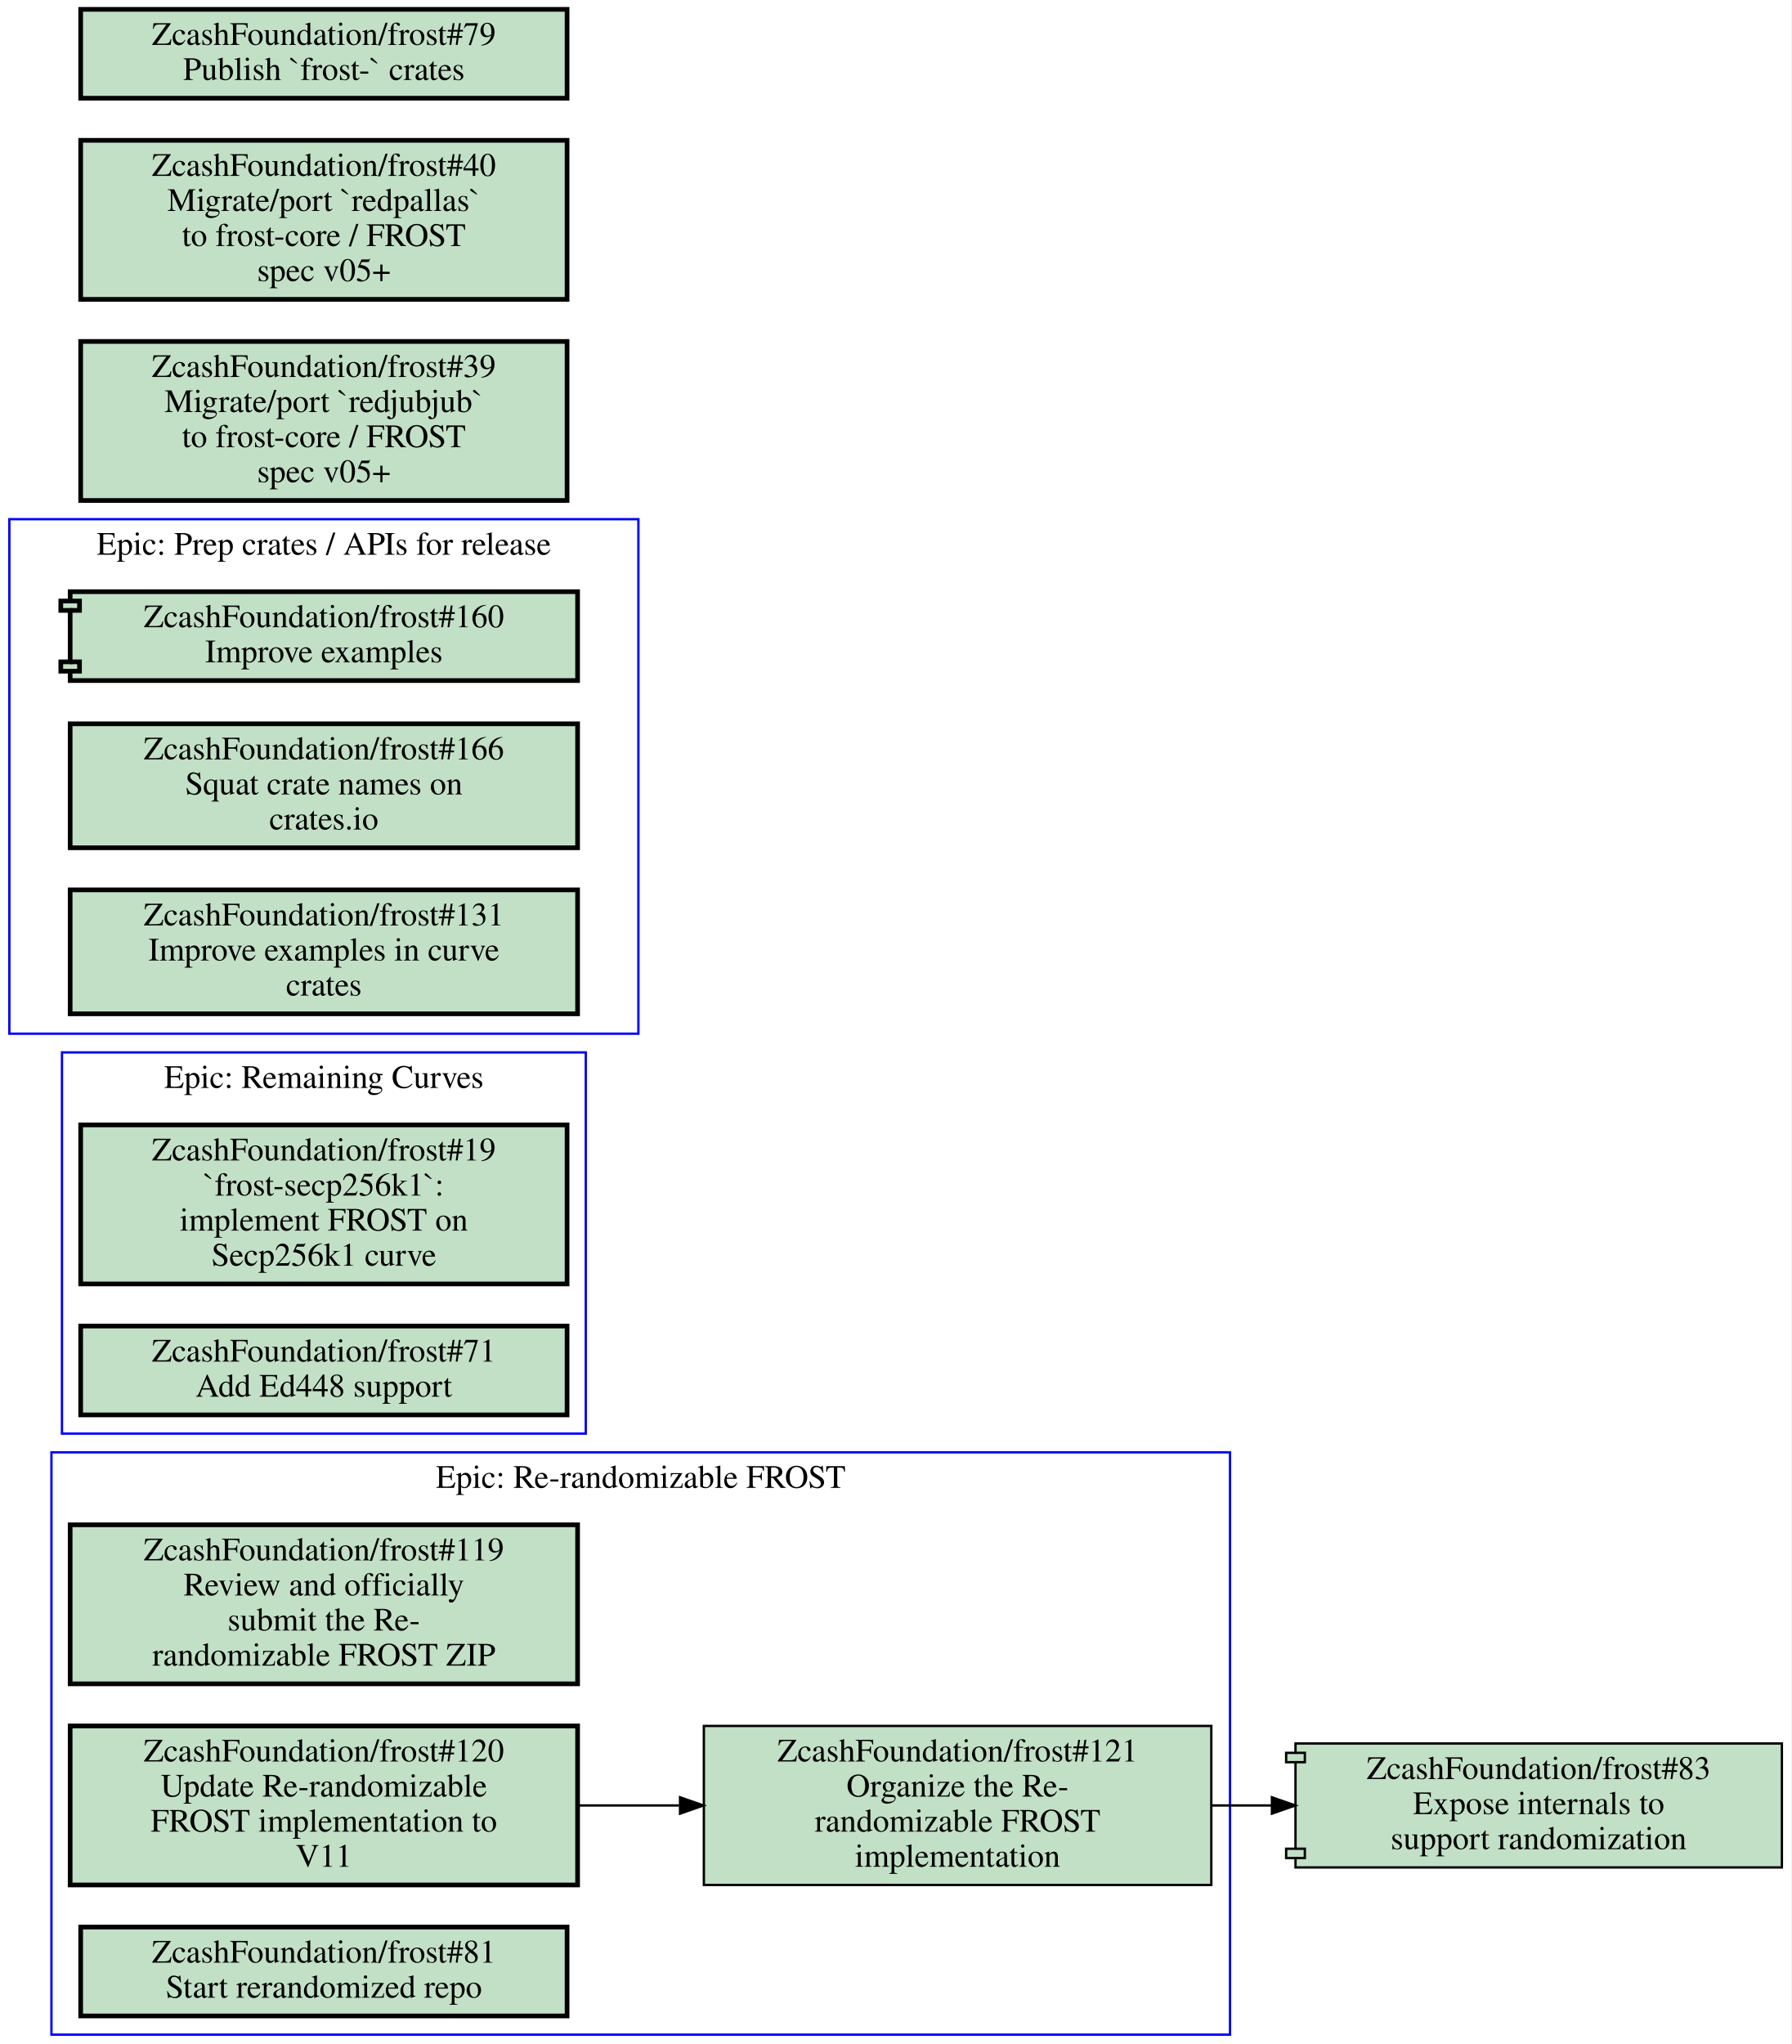
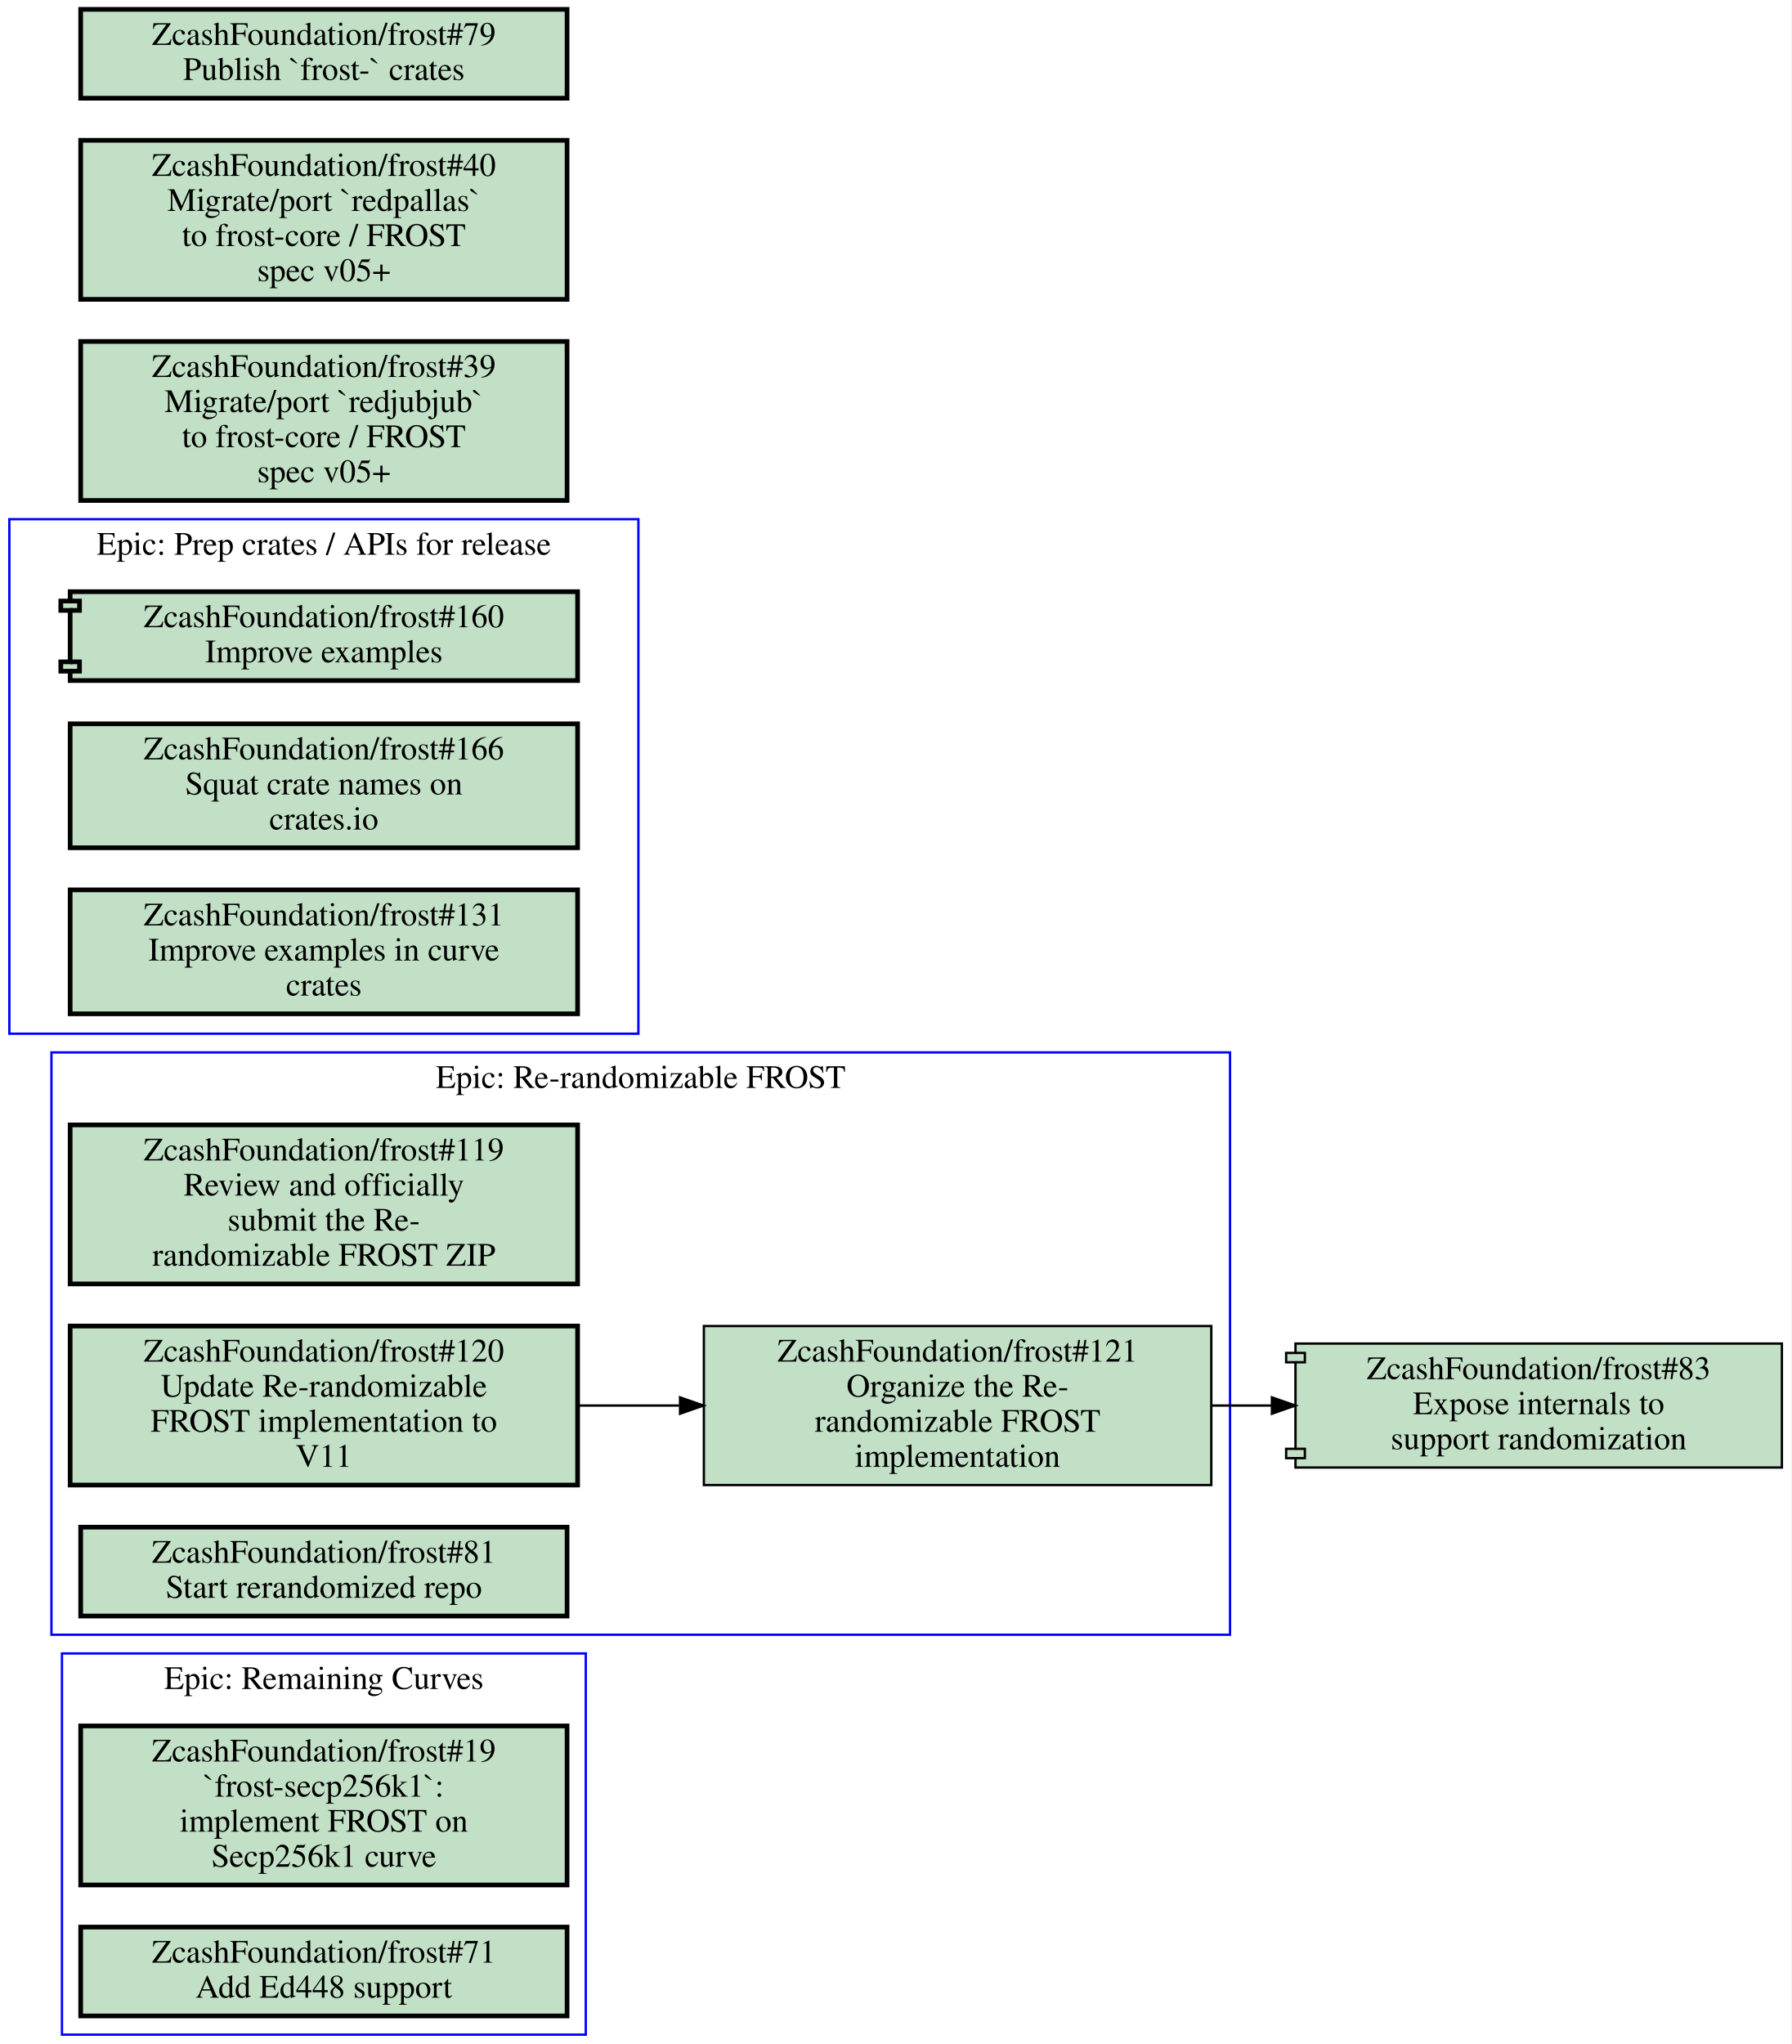
<svg xmlns="http://www.w3.org/2000/svg" xmlns:xlink="http://www.w3.org/1999/xlink" width="766pt" height="874pt" viewBox="0.00 0.00 766.00 874.00">
  <g id="graph0" class="graph" transform="scale(1 1) rotate(0) translate(4 870)">
    <polygon fill="#ffffff" stroke="transparent" points="-4,4 -4,-870 762,-870 762,4 -4,4" />
    <g id="clust1" class="cluster">
-       <polygon fill="none" stroke="#0000ff" points="22.5,-257 22.5,-420 246.5,-420 246.5,-257 22.5,-257" />
-       <text text-anchor="middle" x="134.5" y="-404.8" font-family="Times,serif" font-size="14.00" fill="#000000">Epic: Remaining Curves</text>
+       <polygon fill="none" stroke="#0000ff" points="18,-171 18,-420 522,-420 522,-171 18,-171" />
+       <text text-anchor="middle" x="270" y="-404.8" font-family="Times,serif" font-size="14.00" fill="#000000">Epic: Re-randomizable FROST</text>
    </g>
    <g id="clust2" class="cluster">
-       <polygon fill="none" stroke="#0000ff" points="18,0 18,-249 522,-249 522,0 18,0" />
-       <text text-anchor="middle" x="270" y="-233.8" font-family="Times,serif" font-size="14.00" fill="#000000">Epic: Re-randomizable FROST</text>
+       <polygon fill="none" stroke="#0000ff" points="22.5,0 22.5,-163 246.5,-163 246.5,0 22.5,0" />
+       <text text-anchor="middle" x="134.5" y="-147.8" font-family="Times,serif" font-size="14.00" fill="#000000">Epic: Remaining Curves</text>
    </g>
    <g id="clust3" class="cluster">
      <polygon fill="none" stroke="#0000ff" points="0,-428 0,-648 269,-648 269,-428 0,-428" />
      <text text-anchor="middle" x="134.5" y="-632.8" font-family="Times,serif" font-size="14.00" fill="#000000">Epic: Prep crates / APIs for release</text>
    </g>
    <g id="node1" class="node open">
      <g id="a_node1">
-         <a xlink:href="https://github.com/ZcashFoundation/frost/issues/19" xlink:title="ZcashFoundation/frost#19&#10;`frost-secp256k1`:&#10;implement FROST on&#10;Secp256k1 curve" target="_blank">
-           <polygon fill="#c2e0c6" stroke="#000000" stroke-width="2" points="238.5,-389 30.5,-389 30.5,-321 238.5,-321 238.5,-389" />
-           <text text-anchor="middle" x="134.5" y="-373.8" font-family="Times,serif" font-size="14.00" fill="#000000">ZcashFoundation/frost#19</text>
-           <text text-anchor="middle" x="134.5" y="-358.8" font-family="Times,serif" font-size="14.00" fill="#000000">`frost-secp256k1`:</text>
-           <text text-anchor="middle" x="134.5" y="-343.8" font-family="Times,serif" font-size="14.00" fill="#000000">implement FROST on</text>
-           <text text-anchor="middle" x="134.5" y="-328.8" font-family="Times,serif" font-size="14.00" fill="#000000">Secp256k1 curve</text>
+         <a xlink:href="https://github.com/ZcashFoundation/frost/issues/119" xlink:title="ZcashFoundation/frost#119&#10;Review and officially&#10;submit the Re-&#10;randomizable FROST ZIP" target="_blank">
+           <polygon fill="#c2e0c6" stroke="#000000" stroke-width="2" points="243,-389 26,-389 26,-321 243,-321 243,-389" />
+           <text text-anchor="middle" x="134.5" y="-373.8" font-family="Times,serif" font-size="14.00" fill="#000000">ZcashFoundation/frost#119</text>
+           <text text-anchor="middle" x="134.5" y="-358.8" font-family="Times,serif" font-size="14.00" fill="#000000">Review and officially</text>
+           <text text-anchor="middle" x="134.5" y="-343.8" font-family="Times,serif" font-size="14.00" fill="#000000">submit the Re-</text>
+           <text text-anchor="middle" x="134.5" y="-328.8" font-family="Times,serif" font-size="14.00" fill="#000000">randomizable FROST ZIP</text>
        </a>
      </g>
    </g>
    <g id="node2" class="node open">
      <g id="a_node2">
-         <a xlink:href="https://github.com/ZcashFoundation/frost/issues/71" xlink:title="ZcashFoundation/frost#71&#10;Add Ed448 support" target="_blank">
-           <polygon fill="#c2e0c6" stroke="#000000" stroke-width="2" points="238.5,-303 30.5,-303 30.5,-265 238.5,-265 238.5,-303" />
-           <text text-anchor="middle" x="134.5" y="-287.8" font-family="Times,serif" font-size="14.00" fill="#000000">ZcashFoundation/frost#71</text>
-           <text text-anchor="middle" x="134.5" y="-272.8" font-family="Times,serif" font-size="14.00" fill="#000000">Add Ed448 support</text>
+         <a xlink:href="https://github.com/ZcashFoundation/frost/issues/120" xlink:title="ZcashFoundation/frost#120&#10;Update Re-randomizable&#10;FROST implementation to&#10;V11" target="_blank">
+           <polygon fill="#c2e0c6" stroke="#000000" stroke-width="2" points="243,-303 26,-303 26,-235 243,-235 243,-303" />
+           <text text-anchor="middle" x="134.5" y="-287.8" font-family="Times,serif" font-size="14.00" fill="#000000">ZcashFoundation/frost#120</text>
+           <text text-anchor="middle" x="134.5" y="-272.8" font-family="Times,serif" font-size="14.00" fill="#000000">Update Re-randomizable</text>
+           <text text-anchor="middle" x="134.5" y="-257.8" font-family="Times,serif" font-size="14.00" fill="#000000">FROST implementation to</text>
+           <text text-anchor="middle" x="134.5" y="-242.8" font-family="Times,serif" font-size="14.00" fill="#000000">V11</text>
        </a>
      </g>
    </g>
    <g id="node3" class="node open">
      <g id="a_node3">
-         <a xlink:href="https://github.com/ZcashFoundation/frost/issues/119" xlink:title="ZcashFoundation/frost#119&#10;Review and officially&#10;submit the Re-&#10;randomizable FROST ZIP" target="_blank">
-           <polygon fill="#c2e0c6" stroke="#000000" stroke-width="2" points="243,-218 26,-218 26,-150 243,-150 243,-218" />
-           <text text-anchor="middle" x="134.5" y="-202.8" font-family="Times,serif" font-size="14.00" fill="#000000">ZcashFoundation/frost#119</text>
-           <text text-anchor="middle" x="134.5" y="-187.8" font-family="Times,serif" font-size="14.00" fill="#000000">Review and officially</text>
-           <text text-anchor="middle" x="134.5" y="-172.8" font-family="Times,serif" font-size="14.00" fill="#000000">submit the Re-</text>
-           <text text-anchor="middle" x="134.5" y="-157.8" font-family="Times,serif" font-size="14.00" fill="#000000">randomizable FROST ZIP</text>
+         <a xlink:href="https://github.com/ZcashFoundation/frost/issues/121" xlink:title="ZcashFoundation/frost#121&#10;Organize the Re-&#10;randomizable FROST&#10;implementation" target="_blank">
+           <polygon fill="#c2e0c6" stroke="#000000" points="514,-303 297,-303 297,-235 514,-235 514,-303" />
+           <text text-anchor="middle" x="405.5" y="-287.8" font-family="Times,serif" font-size="14.00" fill="#000000">ZcashFoundation/frost#121</text>
+           <text text-anchor="middle" x="405.5" y="-272.8" font-family="Times,serif" font-size="14.00" fill="#000000">Organize the Re-</text>
+           <text text-anchor="middle" x="405.5" y="-257.8" font-family="Times,serif" font-size="14.00" fill="#000000">randomizable FROST</text>
+           <text text-anchor="middle" x="405.5" y="-242.8" font-family="Times,serif" font-size="14.00" fill="#000000">implementation</text>
        </a>
      </g>
    </g>
+     <g id="edge1" class="edge">
+       <path fill="none" stroke="#000000" d="M243.16,-269C257.38,-269 272.01,-269 286.39,-269" />
+       <polygon fill="#000000" stroke="#000000" points="286.81,-272.5 296.81,-269 286.81,-265.5 286.81,-272.5" />
+     </g>
+     <g id="node10" class="node open">
+       <g id="a_node10">
+         <a xlink:href="https://github.com/ZcashFoundation/frost/pull/83" xlink:title="ZcashFoundation/frost#83&#10;Expose internals to&#10;support randomization" target="_blank">
+           <polygon fill="#c2e0c6" stroke="#000000" points="758,-295.5 550,-295.5 550,-291.5 546,-291.5 546,-287.5 550,-287.5 550,-250.5 546,-250.5 546,-246.5 550,-246.5 550,-242.5 758,-242.5 758,-295.5" />
+           <polyline fill="none" stroke="#000000" points="550,-291.5 554,-291.5 554,-287.5 550,-287.5 " />
+           <polyline fill="none" stroke="#000000" points="550,-250.5 554,-250.5 554,-246.5 550,-246.5 " />
+           <text text-anchor="middle" x="654" y="-280.3" font-family="Times,serif" font-size="14.00" fill="#000000">ZcashFoundation/frost#83</text>
+           <text text-anchor="middle" x="654" y="-265.3" font-family="Times,serif" font-size="14.00" fill="#000000">Expose internals to</text>
+           <text text-anchor="middle" x="654" y="-250.3" font-family="Times,serif" font-size="14.00" fill="#000000">support randomization</text>
+         </a>
+       </g>
+     </g>
+     <g id="edge2" class="edge">
+       <path fill="none" stroke="#000000" d="M514.13,-269C522.68,-269 531.32,-269 539.9,-269" />
+       <polygon fill="#000000" stroke="#000000" points="539.92,-272.5 549.92,-269 539.92,-265.5 539.92,-272.5" />
+     </g>
    <g id="node4" class="node open">
      <g id="a_node4">
-         <a xlink:href="https://github.com/ZcashFoundation/frost/issues/120" xlink:title="ZcashFoundation/frost#120&#10;Update Re-randomizable&#10;FROST implementation to&#10;V11" target="_blank">
-           <polygon fill="#c2e0c6" stroke="#000000" stroke-width="2" points="243,-132 26,-132 26,-64 243,-64 243,-132" />
-           <text text-anchor="middle" x="134.5" y="-116.8" font-family="Times,serif" font-size="14.00" fill="#000000">ZcashFoundation/frost#120</text>
-           <text text-anchor="middle" x="134.5" y="-101.8" font-family="Times,serif" font-size="14.00" fill="#000000">Update Re-randomizable</text>
-           <text text-anchor="middle" x="134.5" y="-86.8" font-family="Times,serif" font-size="14.00" fill="#000000">FROST implementation to</text>
-           <text text-anchor="middle" x="134.5" y="-71.8" font-family="Times,serif" font-size="14.00" fill="#000000">V11</text>
+         <a xlink:href="https://github.com/ZcashFoundation/frost/issues/81" xlink:title="ZcashFoundation/frost#81&#10;Start rerandomized repo" target="_blank">
+           <polygon fill="#c2e0c6" stroke="#000000" stroke-width="2" points="238.5,-217 30.5,-217 30.5,-179 238.5,-179 238.5,-217" />
+           <text text-anchor="middle" x="134.5" y="-201.8" font-family="Times,serif" font-size="14.00" fill="#000000">ZcashFoundation/frost#81</text>
+           <text text-anchor="middle" x="134.5" y="-186.8" font-family="Times,serif" font-size="14.00" fill="#000000">Start rerandomized repo</text>
        </a>
      </g>
    </g>
    <g id="node5" class="node open">
      <g id="a_node5">
-         <a xlink:href="https://github.com/ZcashFoundation/frost/issues/121" xlink:title="ZcashFoundation/frost#121&#10;Organize the Re-&#10;randomizable FROST&#10;implementation" target="_blank">
-           <polygon fill="#c2e0c6" stroke="#000000" points="514,-132 297,-132 297,-64 514,-64 514,-132" />
-           <text text-anchor="middle" x="405.5" y="-116.8" font-family="Times,serif" font-size="14.00" fill="#000000">ZcashFoundation/frost#121</text>
-           <text text-anchor="middle" x="405.5" y="-101.8" font-family="Times,serif" font-size="14.00" fill="#000000">Organize the Re-</text>
-           <text text-anchor="middle" x="405.5" y="-86.8" font-family="Times,serif" font-size="14.00" fill="#000000">randomizable FROST</text>
-           <text text-anchor="middle" x="405.5" y="-71.8" font-family="Times,serif" font-size="14.00" fill="#000000">implementation</text>
+         <a xlink:href="https://github.com/ZcashFoundation/frost/issues/19" xlink:title="ZcashFoundation/frost#19&#10;`frost-secp256k1`:&#10;implement FROST on&#10;Secp256k1 curve" target="_blank">
+           <polygon fill="#c2e0c6" stroke="#000000" stroke-width="2" points="238.5,-132 30.5,-132 30.5,-64 238.5,-64 238.5,-132" />
+           <text text-anchor="middle" x="134.5" y="-116.8" font-family="Times,serif" font-size="14.00" fill="#000000">ZcashFoundation/frost#19</text>
+           <text text-anchor="middle" x="134.5" y="-101.8" font-family="Times,serif" font-size="14.00" fill="#000000">`frost-secp256k1`:</text>
+           <text text-anchor="middle" x="134.5" y="-86.8" font-family="Times,serif" font-size="14.00" fill="#000000">implement FROST on</text>
+           <text text-anchor="middle" x="134.5" y="-71.8" font-family="Times,serif" font-size="14.00" fill="#000000">Secp256k1 curve</text>
        </a>
      </g>
    </g>
-     <g id="edge1" class="edge">
-       <path fill="none" stroke="#000000" d="M243.16,-98C257.38,-98 272.01,-98 286.39,-98" />
-       <polygon fill="#000000" stroke="#000000" points="286.81,-101.5 296.81,-98 286.81,-94.5 286.81,-101.5" />
-     </g>
-     <g id="node10" class="node open">
-       <g id="a_node10">
-         <a xlink:href="https://github.com/ZcashFoundation/frost/pull/83" xlink:title="ZcashFoundation/frost#83&#10;Expose internals to&#10;support randomization" target="_blank">
-           <polygon fill="#c2e0c6" stroke="#000000" points="758,-124.5 550,-124.5 550,-120.5 546,-120.5 546,-116.5 550,-116.5 550,-79.5 546,-79.5 546,-75.5 550,-75.5 550,-71.5 758,-71.5 758,-124.5" />
-           <polyline fill="none" stroke="#000000" points="550,-120.5 554,-120.5 554,-116.5 550,-116.5 " />
-           <polyline fill="none" stroke="#000000" points="550,-79.5 554,-79.5 554,-75.5 550,-75.5 " />
-           <text text-anchor="middle" x="654" y="-109.3" font-family="Times,serif" font-size="14.00" fill="#000000">ZcashFoundation/frost#83</text>
-           <text text-anchor="middle" x="654" y="-94.3" font-family="Times,serif" font-size="14.00" fill="#000000">Expose internals to</text>
-           <text text-anchor="middle" x="654" y="-79.3" font-family="Times,serif" font-size="14.00" fill="#000000">support randomization</text>
-         </a>
-       </g>
-     </g>
-     <g id="edge2" class="edge">
-       <path fill="none" stroke="#000000" d="M514.13,-98C522.68,-98 531.32,-98 539.9,-98" />
-       <polygon fill="#000000" stroke="#000000" points="539.92,-101.5 549.92,-98 539.92,-94.5 539.92,-101.5" />
-     </g>
    <g id="node6" class="node open">
      <g id="a_node6">
-         <a xlink:href="https://github.com/ZcashFoundation/frost/issues/81" xlink:title="ZcashFoundation/frost#81&#10;Start rerandomized repo" target="_blank">
+         <a xlink:href="https://github.com/ZcashFoundation/frost/issues/71" xlink:title="ZcashFoundation/frost#71&#10;Add Ed448 support" target="_blank">
          <polygon fill="#c2e0c6" stroke="#000000" stroke-width="2" points="238.5,-46 30.5,-46 30.5,-8 238.5,-8 238.5,-46" />
-           <text text-anchor="middle" x="134.5" y="-30.8" font-family="Times,serif" font-size="14.00" fill="#000000">ZcashFoundation/frost#81</text>
-           <text text-anchor="middle" x="134.5" y="-15.8" font-family="Times,serif" font-size="14.00" fill="#000000">Start rerandomized repo</text>
+           <text text-anchor="middle" x="134.5" y="-30.8" font-family="Times,serif" font-size="14.00" fill="#000000">ZcashFoundation/frost#71</text>
+           <text text-anchor="middle" x="134.5" y="-15.8" font-family="Times,serif" font-size="14.00" fill="#000000">Add Ed448 support</text>
        </a>
      </g>
    </g>
    <g id="node7" class="node open">
      <g id="a_node7">
        <a xlink:href="https://github.com/ZcashFoundation/frost/pull/160" xlink:title="ZcashFoundation/frost#160&#10;Improve examples" target="_blank">
          <polygon fill="#c2e0c6" stroke="#000000" stroke-width="2" points="243,-617 26,-617 26,-613 22,-613 22,-609 26,-609 26,-587 22,-587 22,-583 26,-583 26,-579 243,-579 243,-617" />
          <polyline fill="none" stroke="#000000" stroke-width="2" points="26,-613 30,-613 30,-609 26,-609 " />
          <polyline fill="none" stroke="#000000" stroke-width="2" points="26,-587 30,-587 30,-583 26,-583 " />
          <text text-anchor="middle" x="134.5" y="-601.8" font-family="Times,serif" font-size="14.00" fill="#000000">ZcashFoundation/frost#160</text>
          <text text-anchor="middle" x="134.5" y="-586.8" font-family="Times,serif" font-size="14.00" fill="#000000">Improve examples</text>
        </a>
      </g>
    </g>
    <g id="node8" class="node open">
      <g id="a_node8">
        <a xlink:href="https://github.com/ZcashFoundation/frost/issues/166" xlink:title="ZcashFoundation/frost#166&#10;Squat crate names on&#10;crates.io" target="_blank">
          <polygon fill="#c2e0c6" stroke="#000000" stroke-width="2" points="243,-560.5 26,-560.5 26,-507.5 243,-507.5 243,-560.5" />
          <text text-anchor="middle" x="134.5" y="-545.3" font-family="Times,serif" font-size="14.00" fill="#000000">ZcashFoundation/frost#166</text>
          <text text-anchor="middle" x="134.5" y="-530.3" font-family="Times,serif" font-size="14.00" fill="#000000">Squat crate names on</text>
          <text text-anchor="middle" x="134.5" y="-515.3" font-family="Times,serif" font-size="14.00" fill="#000000">crates.io</text>
        </a>
      </g>
    </g>
    <g id="node9" class="node open">
      <g id="a_node9">
        <a xlink:href="https://github.com/ZcashFoundation/frost/issues/131" xlink:title="ZcashFoundation/frost#131&#10;Improve examples in curve&#10;crates" target="_blank">
          <polygon fill="#c2e0c6" stroke="#000000" stroke-width="2" points="243,-489.5 26,-489.5 26,-436.5 243,-436.5 243,-489.5" />
          <text text-anchor="middle" x="134.5" y="-474.3" font-family="Times,serif" font-size="14.00" fill="#000000">ZcashFoundation/frost#131</text>
          <text text-anchor="middle" x="134.5" y="-459.3" font-family="Times,serif" font-size="14.00" fill="#000000">Improve examples in curve</text>
          <text text-anchor="middle" x="134.5" y="-444.3" font-family="Times,serif" font-size="14.00" fill="#000000">crates</text>
        </a>
      </g>
    </g>
    <g id="node11" class="node open">
      <g id="a_node11">
        <a xlink:href="https://github.com/ZcashFoundation/frost/issues/39" xlink:title="ZcashFoundation/frost#39&#10;Migrate/port `redjubjub`&#10;to frost-core / FROST&#10;spec v05+" target="_blank">
          <polygon fill="#c2e0c6" stroke="#000000" stroke-width="2" points="238.5,-724 30.5,-724 30.5,-656 238.5,-656 238.5,-724" />
          <text text-anchor="middle" x="134.5" y="-708.8" font-family="Times,serif" font-size="14.00" fill="#000000">ZcashFoundation/frost#39</text>
          <text text-anchor="middle" x="134.5" y="-693.8" font-family="Times,serif" font-size="14.00" fill="#000000">Migrate/port `redjubjub`</text>
          <text text-anchor="middle" x="134.5" y="-678.8" font-family="Times,serif" font-size="14.00" fill="#000000">to frost-core / FROST</text>
          <text text-anchor="middle" x="134.5" y="-663.8" font-family="Times,serif" font-size="14.00" fill="#000000">spec v05+</text>
        </a>
      </g>
    </g>
    <g id="node12" class="node open">
      <g id="a_node12">
        <a xlink:href="https://github.com/ZcashFoundation/frost/issues/40" xlink:title="ZcashFoundation/frost#40&#10;Migrate/port `redpallas`&#10;to frost-core / FROST&#10;spec v05+" target="_blank">
          <polygon fill="#c2e0c6" stroke="#000000" stroke-width="2" points="238.5,-810 30.5,-810 30.5,-742 238.5,-742 238.5,-810" />
          <text text-anchor="middle" x="134.5" y="-794.8" font-family="Times,serif" font-size="14.00" fill="#000000">ZcashFoundation/frost#40</text>
          <text text-anchor="middle" x="134.5" y="-779.8" font-family="Times,serif" font-size="14.00" fill="#000000">Migrate/port `redpallas`</text>
          <text text-anchor="middle" x="134.5" y="-764.8" font-family="Times,serif" font-size="14.00" fill="#000000">to frost-core / FROST</text>
          <text text-anchor="middle" x="134.5" y="-749.8" font-family="Times,serif" font-size="14.00" fill="#000000">spec v05+</text>
        </a>
      </g>
    </g>
    <g id="node13" class="node open">
      <g id="a_node13">
        <a xlink:href="https://github.com/ZcashFoundation/frost/issues/79" xlink:title="ZcashFoundation/frost#79&#10;Publish `frost-` crates" target="_blank">
          <polygon fill="#c2e0c6" stroke="#000000" stroke-width="2" points="238.5,-866 30.5,-866 30.5,-828 238.5,-828 238.5,-866" />
          <text text-anchor="middle" x="134.5" y="-850.8" font-family="Times,serif" font-size="14.00" fill="#000000">ZcashFoundation/frost#79</text>
          <text text-anchor="middle" x="134.5" y="-835.8" font-family="Times,serif" font-size="14.00" fill="#000000">Publish `frost-` crates</text>
        </a>
      </g>
    </g>
  </g>
</svg>
